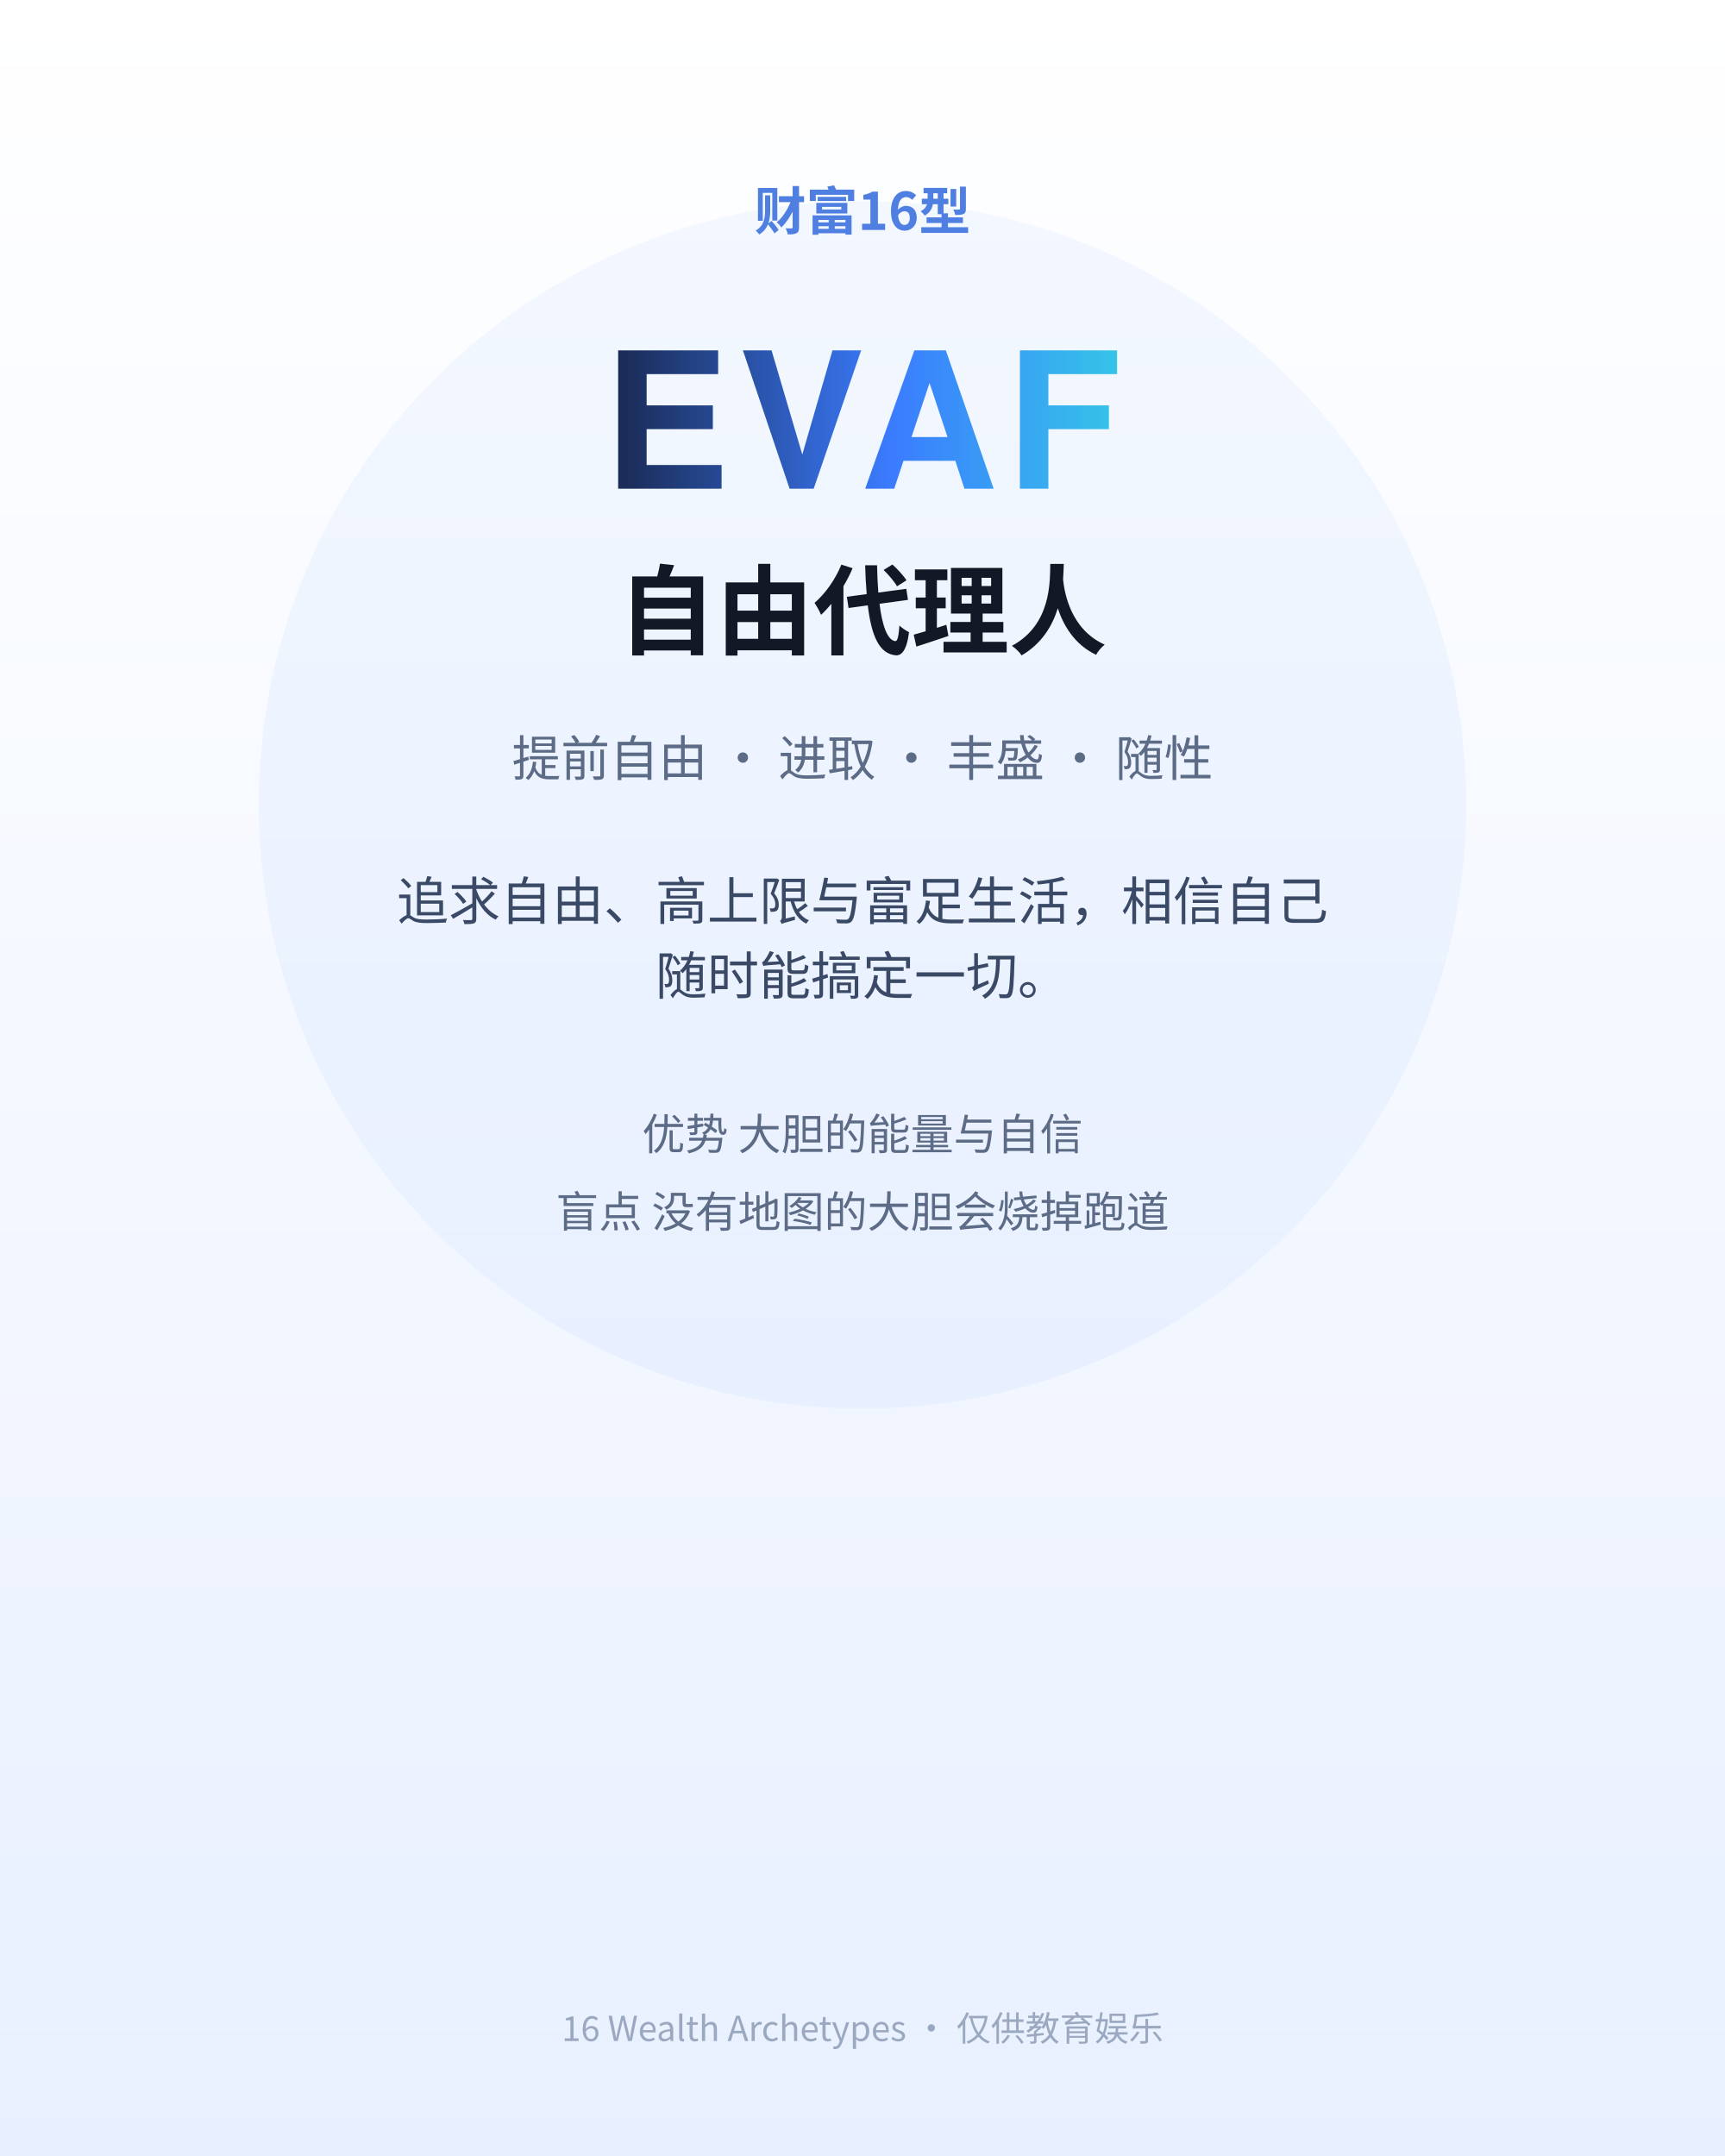
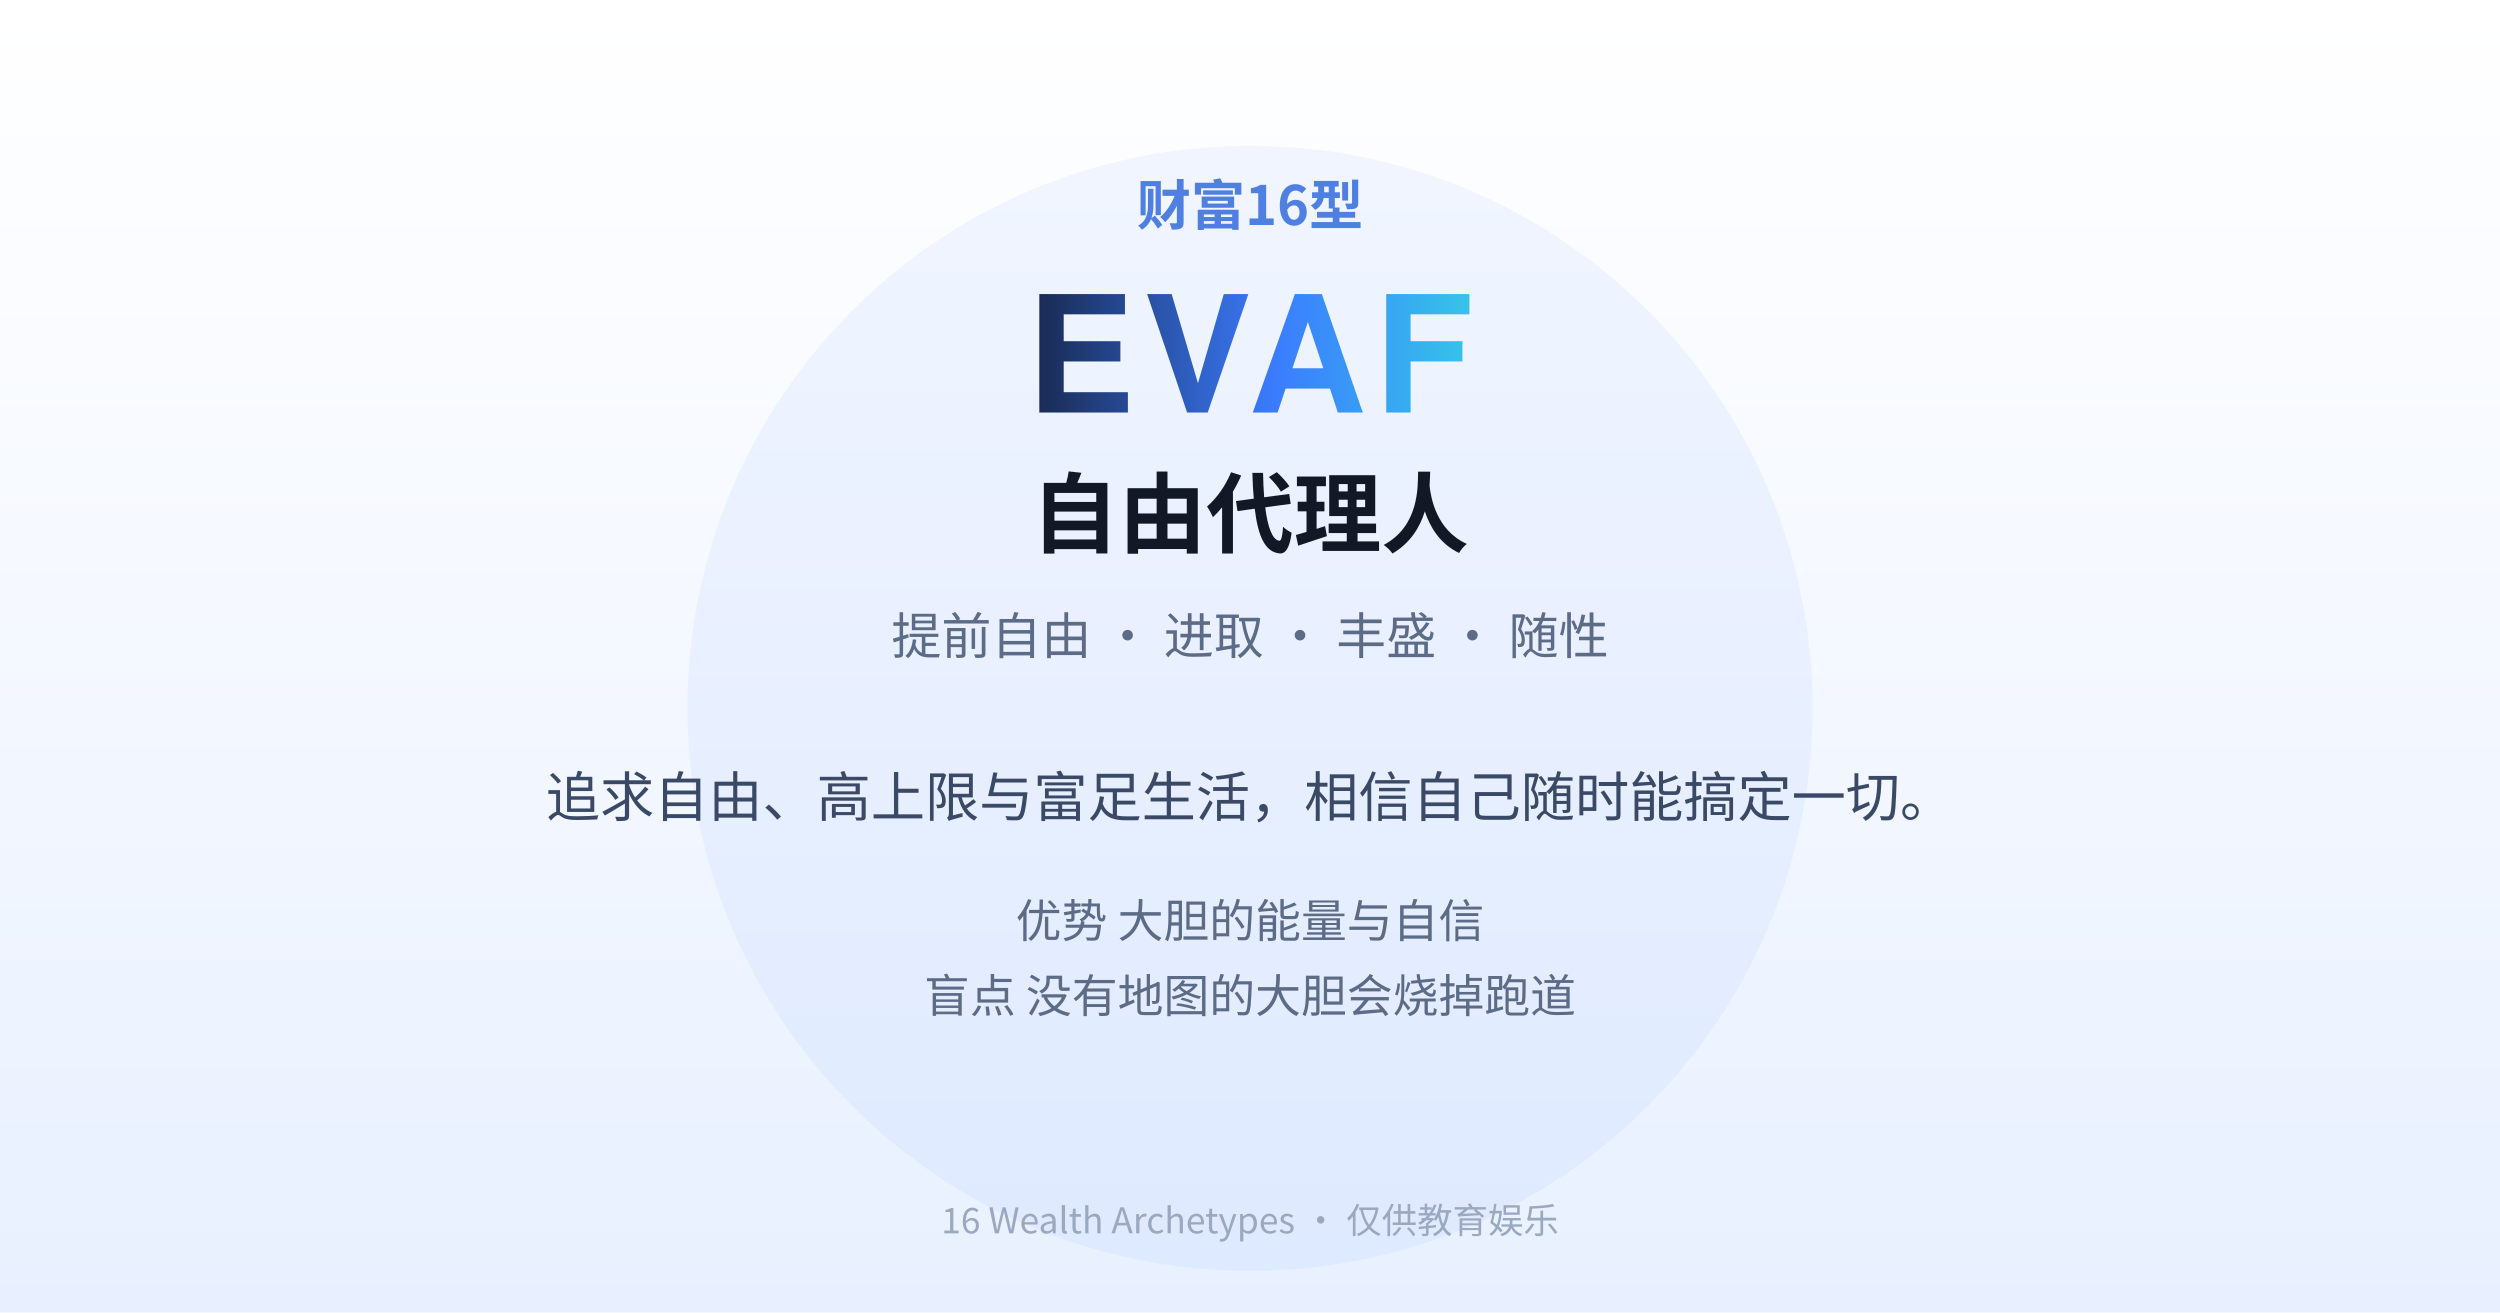
- <svg xmlns="http://www.w3.org/2000/svg" width="1200" height="1500" viewBox="0 0 1200 1500">
+ <svg xmlns="http://www.w3.org/2000/svg" width="1200" height="630" viewBox="0 0 1200 630">
  <defs>
    <linearGradient id="bg" x1="0" y1="0" x2="0" y2="1">
      <stop offset="0%" stop-color="#ffffff" />
      <stop offset="55%" stop-color="#f3f7ff" />
      <stop offset="100%" stop-color="#e8f0ff" />
    </linearGradient>
    <linearGradient id="code" x1="0" y1="0" x2="1" y2="0">
      <stop offset="0%" stop-color="#1a2b55" />
      <stop offset="55%" stop-color="#3b7cff" />
      <stop offset="100%" stop-color="#35c4e8" />
    </linearGradient>
  </defs>
-   <rect width="1200" height="1500" fill="url(#bg)" />
-   <circle cx="600" cy="560" r="420" fill="#3b7cff" fill-opacity="0.05" />
-   <text x="600" y="160" text-anchor="middle" fill="#4f7fe0" font-size="36" font-weight="600" font-family="PingFang SC, Hiragino Sans GB, Noto Sans CJK SC, sans-serif">财富16型</text>
-   <text x="600" y="340" text-anchor="middle" fill="url(#code)" font-size="132" font-weight="800" font-family="Avenir Next, Helvetica Neue, sans-serif" letter-spacing="6">EVAF</text>
-   <text x="600" y="450" text-anchor="middle" fill="#121826" font-size="68" font-weight="700" font-family="PingFang SC, Hiragino Sans GB, Noto Sans CJK SC, sans-serif">自由代理人</text>
-   <text x="600" y="540" text-anchor="middle" fill="#5c6b86" font-size="34" font-weight="500" font-family="PingFang SC, Hiragino Sans GB, Noto Sans CJK SC, sans-serif">提前自由 · 进取 · 丰盛 · 随性</text>
-   <text x="600" y="640" text-anchor="middle" fill="#3a4a66" font-size="36" font-weight="500" font-family="PingFang SC, Hiragino Sans GB, Noto Sans CJK SC, sans-serif">追求自由、高上限与富足生活，相信自己</text>
-   <text x="600" y="692" text-anchor="middle" fill="#3a4a66" font-size="36" font-weight="500" font-family="PingFang SC, Hiragino Sans GB, Noto Sans CJK SC, sans-serif">随时能搞定一切。</text>
-   <text x="600" y="800" text-anchor="middle" fill="#5c6b86" font-size="30" font-weight="500" font-family="PingFang SC, Hiragino Sans GB, Noto Sans CJK SC, sans-serif">优势  大胆的能量与自信</text>
-   <text x="600" y="854" text-anchor="middle" fill="#5c6b86" font-size="30" font-weight="500" font-family="PingFang SC, Hiragino Sans GB, Noto Sans CJK SC, sans-serif">盲点  没有地图的大胆会烧掉跑道</text>
-   <text x="600" y="1420" text-anchor="middle" fill="#9aa8c0" font-size="24" font-family="PingFang SC, Hiragino Sans GB, Noto Sans CJK SC, sans-serif">16 Wealth Archetypes · 仅供教育娱乐</text>
+   <rect width="1200" height="630" fill="url(#bg)" />
+   <circle cx="600" cy="340" r="270" fill="#3b7cff" fill-opacity="0.06" />
+   <text x="600" y="108" text-anchor="middle" fill="#4f7fe0" font-size="26" font-weight="600" font-family="PingFang SC, Hiragino Sans GB, Noto Sans CJK SC, sans-serif">财富16型</text>
+   <text x="600" y="198" text-anchor="middle" fill="url(#code)" font-size="78" font-weight="800" font-family="Avenir Next, Helvetica Neue, sans-serif" letter-spacing="4">EVAF</text>
+   <text x="600" y="262" text-anchor="middle" fill="#121826" font-size="42" font-weight="700" font-family="PingFang SC, Hiragino Sans GB, Noto Sans CJK SC, sans-serif">自由代理人</text>
+   <text x="600" y="314" text-anchor="middle" fill="#5c6b86" font-size="24" font-weight="500" font-family="PingFang SC, Hiragino Sans GB, Noto Sans CJK SC, sans-serif">提前自由 · 进取 · 丰盛 · 随性</text>
+   <text x="600" y="392" text-anchor="middle" fill="#3a4a66" font-size="26" font-weight="500" font-family="PingFang SC, Hiragino Sans GB, Noto Sans CJK SC, sans-serif">追求自由、高上限与富足生活，相信自己随时能搞定一切。</text>
+   <text x="600" y="450" text-anchor="middle" fill="#5c6b86" font-size="22" font-weight="500" font-family="PingFang SC, Hiragino Sans GB, Noto Sans CJK SC, sans-serif">优势  大胆的能量与自信</text>
+   <text x="600" y="486" text-anchor="middle" fill="#5c6b86" font-size="22" font-weight="500" font-family="PingFang SC, Hiragino Sans GB, Noto Sans CJK SC, sans-serif">盲点  没有地图的大胆会烧掉跑道</text>
+   <text x="600" y="592" text-anchor="middle" fill="#9aa8c0" font-size="17" font-family="PingFang SC, Hiragino Sans GB, Noto Sans CJK SC, sans-serif">16 Wealth Archetypes · 仅供教育娱乐</text>
</svg>
